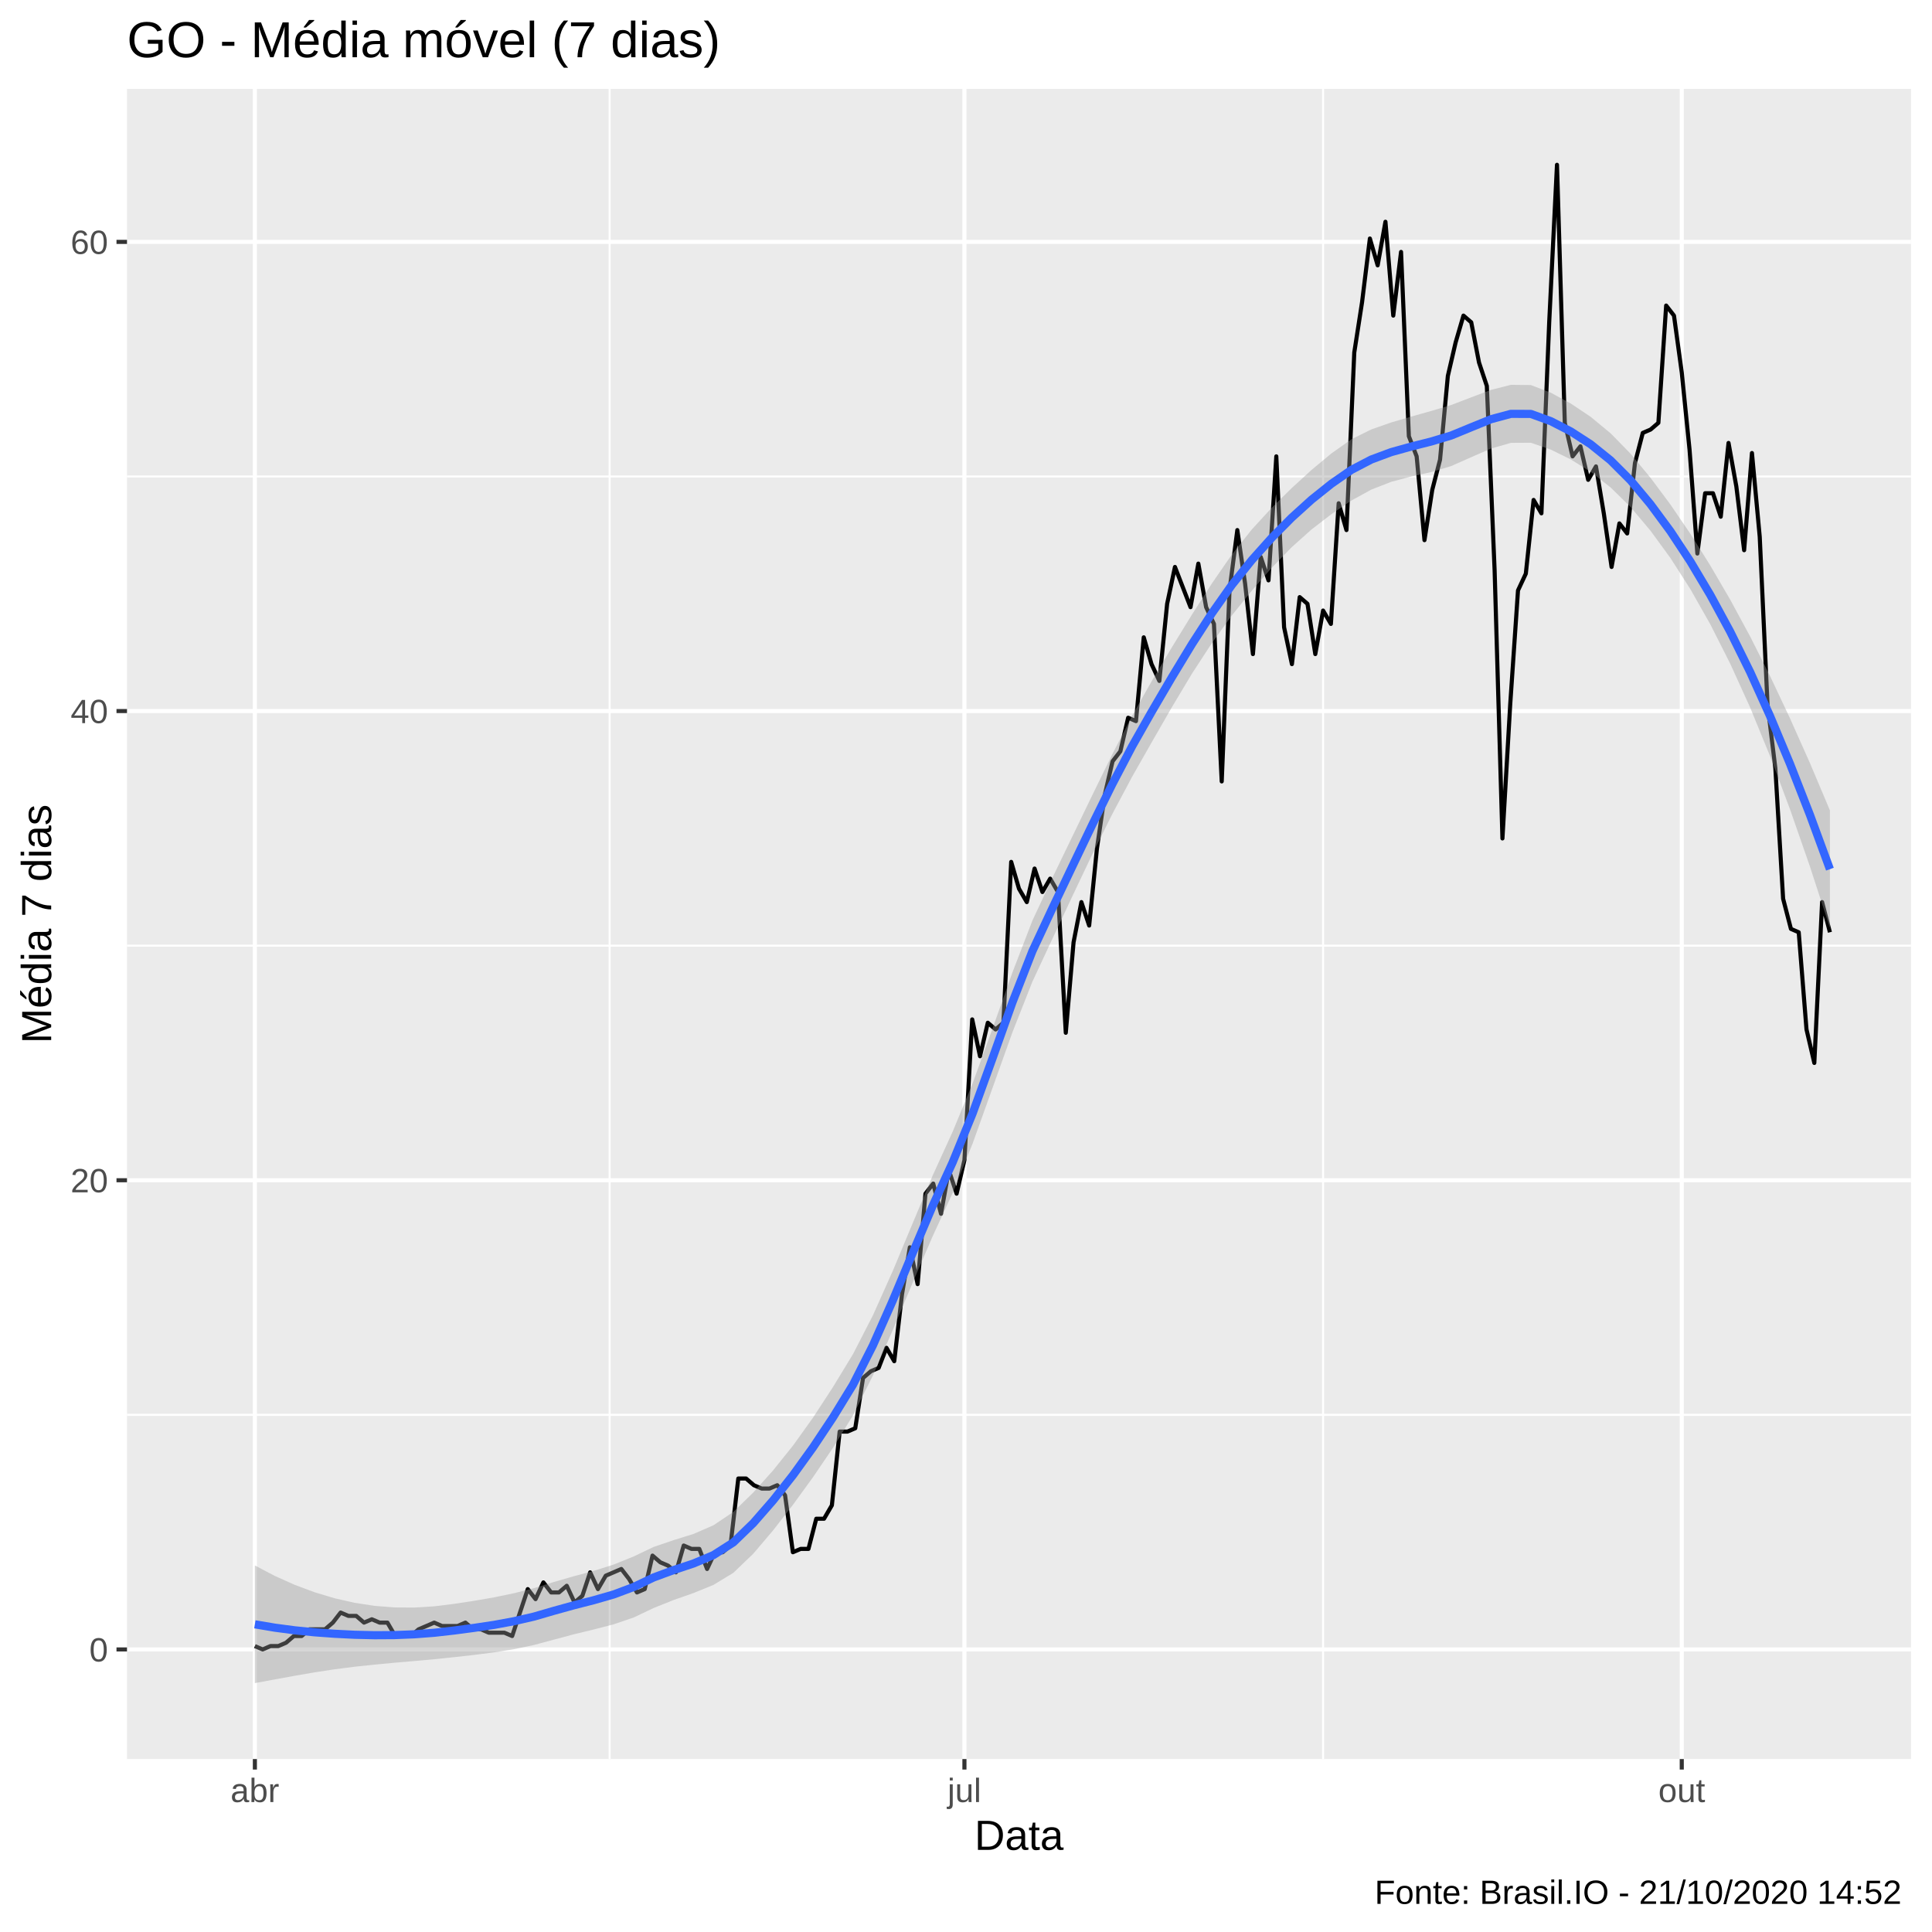
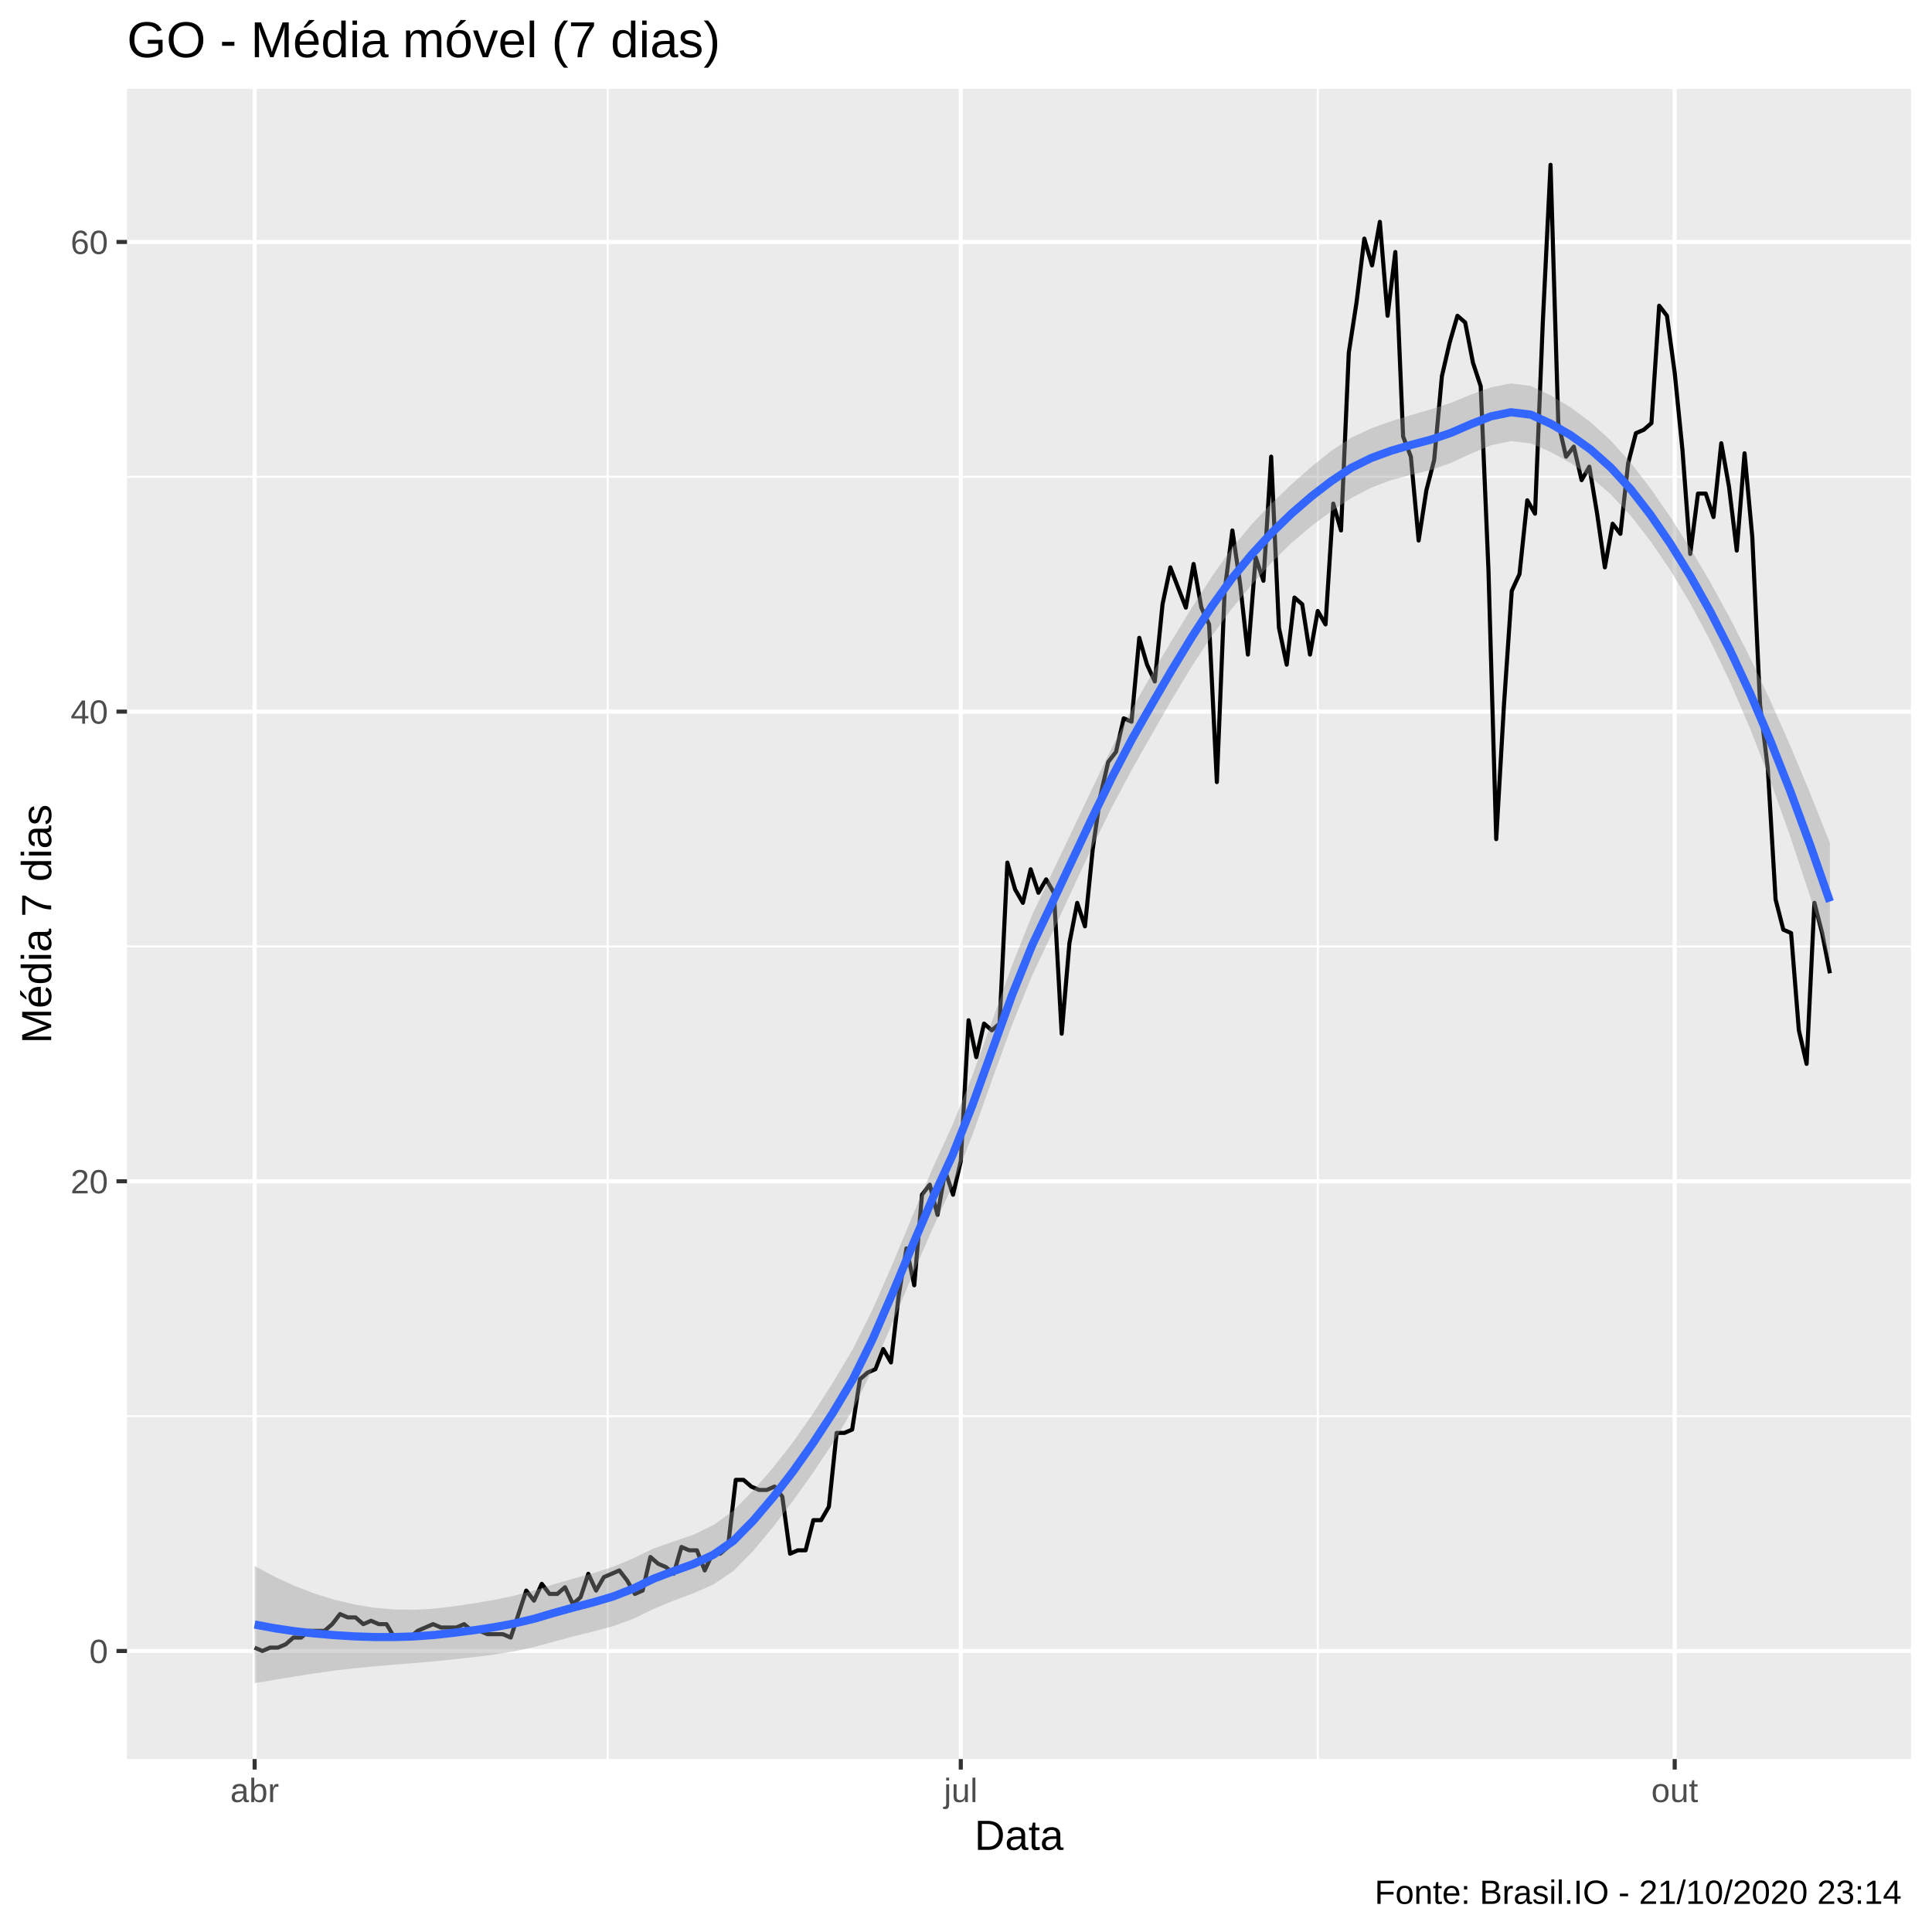
<svg xmlns="http://www.w3.org/2000/svg" viewBox="0 0 504.00 504.00">
  <defs>
    <style type="text/css">
    line, polyline, polygon, path, rect, circle {
      fill: none;
      stroke: #000000;
      stroke-linecap: round;
      stroke-linejoin: round;
      stroke-miterlimit: 10.00;
    }
  </style>
  </defs>
  <rect width="100%" height="100%" style="stroke: none; fill: #FFFFFF;" />
  <rect x="0.00" y="0.00" width="504.00" height="504.00" style="stroke-width: 1.07; stroke: #FFFFFF; fill: #FFFFFF;" />
  <defs>
    <clipPath id="cpMzMuMTN8NDk4LjUyfDQ1OC44OHwyMy4xOQ==">
      <rect x="33.13" y="23.19" width="465.39" height="435.69" />
    </clipPath>
  </defs>
  <rect x="33.13" y="23.19" width="465.39" height="435.69" style="stroke-width: 1.07; stroke: none; fill: #EBEBEB;" clip-path="url(#cpMzMuMTN8NDk4LjUyfDQ1OC44OHwyMy4xOQ==)" />
-   <polyline points="33.13,369.09 498.52,369.09 " style="stroke-width: 0.53; stroke: #FFFFFF; stroke-linecap: butt;" clip-path="url(#cpMzMuMTN8NDk4LjUyfDQ1OC44OHwyMy4xOQ==)" />
-   <polyline points="33.13,246.69 498.52,246.69 " style="stroke-width: 0.53; stroke: #FFFFFF; stroke-linecap: butt;" clip-path="url(#cpMzMuMTN8NDk4LjUyfDQ1OC44OHwyMy4xOQ==)" />
-   <polyline points="33.13,124.30 498.52,124.30 " style="stroke-width: 0.53; stroke: #FFFFFF; stroke-linecap: butt;" clip-path="url(#cpMzMuMTN8NDk4LjUyfDQ1OC44OHwyMy4xOQ==)" />
-   <polyline points="159.04,458.88 159.04,23.19 " style="stroke-width: 0.53; stroke: #FFFFFF; stroke-linecap: butt;" clip-path="url(#cpMzMuMTN8NDk4LjUyfDQ1OC44OHwyMy4xOQ==)" />
-   <polyline points="345.15,458.88 345.15,23.19 " style="stroke-width: 0.53; stroke: #FFFFFF; stroke-linecap: butt;" clip-path="url(#cpMzMuMTN8NDk4LjUyfDQ1OC44OHwyMy4xOQ==)" />
-   <polyline points="33.13,430.29 498.52,430.29 " style="stroke-width: 1.07; stroke: #FFFFFF; stroke-linecap: butt;" clip-path="url(#cpMzMuMTN8NDk4LjUyfDQ1OC44OHwyMy4xOQ==)" />
-   <polyline points="33.13,307.89 498.52,307.89 " style="stroke-width: 1.07; stroke: #FFFFFF; stroke-linecap: butt;" clip-path="url(#cpMzMuMTN8NDk4LjUyfDQ1OC44OHwyMy4xOQ==)" />
-   <polyline points="33.13,185.49 498.52,185.49 " style="stroke-width: 1.07; stroke: #FFFFFF; stroke-linecap: butt;" clip-path="url(#cpMzMuMTN8NDk4LjUyfDQ1OC44OHwyMy4xOQ==)" />
-   <polyline points="33.13,63.10 498.52,63.10 " style="stroke-width: 1.07; stroke: #FFFFFF; stroke-linecap: butt;" clip-path="url(#cpMzMuMTN8NDk4LjUyfDQ1OC44OHwyMy4xOQ==)" />
-   <polyline points="66.49,458.88 66.49,23.19 " style="stroke-width: 1.07; stroke: #FFFFFF; stroke-linecap: butt;" clip-path="url(#cpMzMuMTN8NDk4LjUyfDQ1OC44OHwyMy4xOQ==)" />
-   <polyline points="251.59,458.88 251.59,23.19 " style="stroke-width: 1.07; stroke: #FFFFFF; stroke-linecap: butt;" clip-path="url(#cpMzMuMTN8NDk4LjUyfDQ1OC44OHwyMy4xOQ==)" />
-   <polyline points="438.72,458.88 438.72,23.19 " style="stroke-width: 1.07; stroke: #FFFFFF; stroke-linecap: butt;" clip-path="url(#cpMzMuMTN8NDk4LjUyfDQ1OC44OHwyMy4xOQ==)" />
-   <polyline points="66.49,429.41 68.52,430.29 70.55,429.41 72.59,429.41 74.62,428.54 76.66,426.79 78.69,426.79 80.72,425.04 82.76,425.04 84.79,425.04 86.83,423.29 88.86,420.67 90.90,421.54 92.93,421.54 94.96,423.29 97.00,422.42 99.03,423.29 101.07,423.29 103.10,426.79 105.13,426.79 107.17,426.79 109.20,425.04 111.24,424.17 113.27,423.29 115.30,424.17 117.34,424.17 119.37,424.17 121.41,423.29 123.44,425.04 125.47,425.04 127.51,425.92 129.54,425.92 131.58,425.92 133.61,426.79 135.64,420.67 137.68,414.55 139.71,417.17 141.75,412.80 143.78,415.42 145.81,415.42 147.85,413.68 149.88,418.05 151.92,416.30 153.95,410.18 155.99,414.55 158.02,411.05 160.05,410.18 162.09,409.30 164.12,411.93 166.16,415.42 168.19,414.55 170.22,405.81 172.26,407.56 174.29,408.43 176.33,410.18 178.36,403.18 180.39,404.06 182.43,404.06 184.46,409.30 186.50,404.93 188.53,404.93 190.56,403.18 192.60,385.70 194.63,385.70 196.67,387.45 198.70,388.32 200.73,388.32 202.77,387.45 204.80,390.07 206.84,404.93 208.87,404.06 210.90,404.06 212.94,396.19 214.97,396.19 217.01,392.69 219.04,373.46 221.07,373.46 223.11,372.59 225.14,359.47 227.18,357.72 229.21,356.85 231.25,351.60 233.28,355.10 235.31,337.62 237.35,325.38 239.38,334.99 241.42,311.39 243.45,308.76 245.48,316.63 247.52,305.27 249.55,311.39 251.59,302.64 253.62,265.93 255.65,275.54 257.69,266.80 259.72,268.55 261.76,266.80 263.79,224.84 265.82,231.83 267.86,235.33 269.89,226.58 271.93,232.70 273.96,229.21 275.99,232.70 278.03,269.42 280.06,245.82 282.10,235.33 284.13,241.45 286.16,221.34 288.20,207.35 290.23,198.61 292.27,195.99 294.30,187.24 296.34,188.12 298.37,166.26 300.40,173.25 302.44,177.63 304.47,157.52 306.51,147.90 308.54,153.15 310.57,158.39 312.61,147.03 314.64,158.39 316.68,162.76 318.71,203.85 320.74,154.02 322.78,138.28 324.81,152.27 326.85,170.63 328.88,145.28 330.91,151.40 332.95,119.05 334.98,163.64 337.02,173.25 339.05,155.77 341.08,157.52 343.12,170.63 345.15,159.27 347.19,162.76 349.22,131.29 351.25,138.28 353.29,91.95 355.32,78.83 357.36,62.22 359.39,69.22 361.42,57.85 363.46,82.33 365.49,65.72 367.53,113.80 369.56,119.05 371.60,140.91 373.63,127.79 375.66,119.92 377.70,98.07 379.73,89.33 381.77,82.33 383.80,84.08 385.83,94.57 387.87,100.69 389.90,148.78 391.94,218.72 393.97,183.75 396.00,154.02 398.04,149.65 400.07,130.42 402.11,133.91 404.14,84.08 406.17,42.99 408.21,110.31 410.24,119.05 412.28,116.43 414.31,125.17 416.34,121.67 418.38,133.91 420.41,147.90 422.45,136.54 424.48,139.16 426.51,120.80 428.55,112.93 430.58,112.06 432.62,110.31 434.65,79.71 436.69,82.33 438.72,97.19 440.75,117.30 442.79,144.40 444.82,128.67 446.86,128.67 448.89,134.79 450.92,115.55 452.96,126.92 454.99,143.53 457.03,118.18 459.06,140.03 461.09,183.75 463.13,200.36 465.16,234.45 467.20,242.32 469.23,243.20 471.26,268.55 473.30,277.29 475.33,235.33 477.37,243.20 " style="stroke-width: 1.07; stroke-linecap: butt;" clip-path="url(#cpMzMuMTN8NDk4LjUyfDQ1OC44OHwyMy4xOQ==)" />
-   <polygon points="66.49,408.38 71.69,411.11 76.89,413.44 82.09,415.38 87.29,416.94 92.49,418.12 97.69,418.92 102.89,419.33 108.09,419.36 113.30,419.04 118.50,418.39 123.70,417.60 128.90,416.70 134.10,415.62 139.30,414.30 144.50,412.69 149.70,411.19 154.90,409.79 160.10,408.14 165.31,406.03 170.51,403.55 175.71,401.78 180.91,400.16 186.11,397.90 191.31,394.41 196.51,389.35 201.71,383.54 206.91,377.06 212.11,369.79 217.32,361.80 222.52,353.25 227.72,343.13 232.92,331.50 238.12,319.03 243.32,306.62 248.52,295.22 253.72,282.61 258.92,268.32 264.12,253.65 269.33,240.14 274.53,229.00 279.73,218.24 284.93,207.47 290.13,196.84 295.33,186.73 300.53,177.55 305.73,168.82 310.93,160.35 316.14,152.21 321.34,144.68 326.54,138.15 331.74,132.48 336.94,127.35 342.14,122.59 347.34,118.27 352.54,114.60 357.74,112.02 362.94,110.20 368.15,108.67 373.35,107.21 378.55,105.66 383.75,103.67 388.95,101.71 394.15,100.39 399.35,100.45 404.55,102.44 409.75,105.25 414.95,108.73 420.16,113.04 425.36,118.35 430.56,124.63 435.76,131.61 440.96,139.24 446.16,147.52 451.36,156.44 456.56,166.04 461.76,176.37 466.96,187.40 472.17,199.09 477.37,211.40 477.37,242.09 472.17,226.09 466.96,211.12 461.76,197.26 456.56,184.57 451.36,173.13 446.16,162.85 440.96,153.68 435.76,145.56 430.56,138.44 425.36,132.26 420.16,127.16 414.95,123.08 409.75,119.84 404.55,117.29 399.35,115.50 394.15,115.53 388.95,117.02 383.75,119.29 378.55,121.59 373.35,123.15 368.15,124.31 362.94,125.69 357.74,127.72 352.54,130.57 347.34,134.12 342.14,138.12 336.94,142.77 331.74,148.14 326.54,154.11 321.34,160.56 316.14,167.76 310.93,175.76 305.73,184.45 300.53,193.50 295.33,202.64 290.13,212.42 284.93,222.88 279.73,233.84 274.53,244.92 269.33,256.07 264.12,269.27 258.92,283.81 253.72,298.33 248.52,311.20 243.32,322.46 238.12,334.54 232.92,346.92 227.72,358.81 222.52,369.22 217.32,377.66 212.11,385.32 206.91,392.48 201.71,399.19 196.51,405.31 191.31,410.30 186.11,413.46 180.91,415.58 175.71,417.40 170.51,419.48 165.31,421.95 160.10,423.73 154.90,425.08 149.70,426.34 144.50,427.73 139.30,429.13 134.10,430.22 128.90,431.05 123.70,431.72 118.50,432.30 113.30,432.84 108.09,433.31 102.89,433.76 97.69,434.25 92.49,434.80 87.29,435.47 82.09,436.26 76.89,437.16 71.69,438.11 66.49,439.07 " style="stroke-width: 0.00; stroke: none; fill: #999999; fill-opacity: 0.40;" clip-path="url(#cpMzMuMTN8NDk4LjUyfDQ1OC44OHwyMy4xOQ==)" />
-   <polyline points="66.49,408.38 71.69,411.11 76.89,413.44 82.09,415.38 87.29,416.94 92.49,418.12 97.69,418.92 102.89,419.33 108.09,419.36 113.30,419.04 118.50,418.39 123.70,417.60 128.90,416.70 134.10,415.62 139.30,414.30 144.50,412.69 149.70,411.19 154.90,409.79 160.10,408.14 165.31,406.03 170.51,403.55 175.71,401.78 180.91,400.16 186.11,397.90 191.31,394.41 196.51,389.35 201.71,383.54 206.91,377.06 212.11,369.79 217.32,361.80 222.52,353.25 227.72,343.13 232.92,331.50 238.12,319.03 243.32,306.62 248.52,295.22 253.72,282.61 258.92,268.32 264.12,253.65 269.33,240.14 274.53,229.00 279.73,218.24 284.93,207.47 290.13,196.84 295.33,186.73 300.53,177.55 305.73,168.82 310.93,160.35 316.14,152.21 321.34,144.68 326.54,138.15 331.74,132.48 336.94,127.35 342.14,122.59 347.34,118.27 352.54,114.60 357.74,112.02 362.94,110.20 368.15,108.67 373.35,107.21 378.55,105.66 383.75,103.67 388.95,101.71 394.15,100.39 399.35,100.45 404.55,102.44 409.75,105.25 414.95,108.73 420.16,113.04 425.36,118.35 430.56,124.63 435.76,131.61 440.96,139.24 446.16,147.52 451.36,156.44 456.56,166.04 461.76,176.37 466.96,187.40 472.17,199.09 477.37,211.40 " style="stroke-width: 2.13; stroke: none;" clip-path="url(#cpMzMuMTN8NDk4LjUyfDQ1OC44OHwyMy4xOQ==)" />
-   <polyline points="477.37,242.09 472.17,226.09 466.96,211.12 461.76,197.26 456.56,184.57 451.36,173.13 446.16,162.85 440.96,153.68 435.76,145.56 430.56,138.44 425.36,132.26 420.16,127.16 414.95,123.08 409.75,119.84 404.55,117.29 399.35,115.50 394.15,115.53 388.95,117.02 383.75,119.29 378.55,121.59 373.35,123.15 368.15,124.31 362.94,125.69 357.74,127.72 352.54,130.57 347.34,134.12 342.14,138.12 336.94,142.77 331.74,148.14 326.54,154.11 321.34,160.56 316.14,167.76 310.93,175.76 305.73,184.45 300.53,193.50 295.33,202.64 290.13,212.42 284.93,222.88 279.73,233.84 274.53,244.92 269.33,256.07 264.12,269.27 258.92,283.81 253.72,298.33 248.52,311.20 243.32,322.46 238.12,334.54 232.92,346.92 227.72,358.81 222.52,369.22 217.32,377.66 212.11,385.32 206.91,392.48 201.71,399.19 196.51,405.31 191.31,410.30 186.11,413.46 180.91,415.58 175.71,417.40 170.51,419.48 165.31,421.95 160.10,423.73 154.90,425.08 149.70,426.34 144.50,427.73 139.30,429.13 134.10,430.22 128.90,431.05 123.70,431.72 118.50,432.30 113.30,432.84 108.09,433.31 102.89,433.76 97.69,434.25 92.49,434.80 87.29,435.47 82.09,436.26 76.89,437.16 71.69,438.11 66.49,439.07 " style="stroke-width: 2.13; stroke: none;" clip-path="url(#cpMzMuMTN8NDk4LjUyfDQ1OC44OHwyMy4xOQ==)" />
-   <polyline points="66.49,423.73 71.69,424.61 76.89,425.30 82.09,425.82 87.29,426.20 92.49,426.46 97.69,426.58 102.89,426.55 108.09,426.34 113.30,425.94 118.50,425.35 123.70,424.66 128.90,423.88 134.10,422.92 139.30,421.72 144.50,420.21 149.70,418.77 154.90,417.44 160.10,415.94 165.31,413.99 170.51,411.51 175.71,409.59 180.91,407.87 186.11,405.68 191.31,402.36 196.51,397.33 201.71,391.37 206.91,384.77 212.11,377.56 217.32,369.73 222.52,361.24 227.72,350.97 232.92,339.21 238.12,326.79 243.32,314.54 248.52,303.21 253.72,290.47 258.92,276.07 264.12,261.46 269.33,248.11 274.53,236.96 279.73,226.04 284.93,215.17 290.13,204.63 295.33,194.69 300.53,185.52 305.73,176.64 310.93,168.06 316.14,159.99 321.34,152.62 326.54,146.13 331.74,140.31 336.94,135.06 342.14,130.35 347.34,126.19 352.54,122.58 357.74,119.87 362.94,117.94 368.15,116.49 373.35,115.18 378.55,113.62 383.75,111.48 388.95,109.36 394.15,107.96 399.35,107.98 404.55,109.87 409.75,112.54 414.95,115.90 420.16,120.10 425.36,125.30 430.56,131.54 435.76,138.58 440.96,146.46 446.16,155.19 451.36,164.78 456.56,175.30 461.76,186.81 466.96,199.26 472.17,212.59 477.37,226.74 " style="stroke-width: 2.13; stroke: #3366FF; stroke-linecap: butt;" clip-path="url(#cpMzMuMTN8NDk4LjUyfDQ1OC44OHwyMy4xOQ==)" />
+   <polyline points="33.13,369.43 498.52,369.43 " style="stroke-width: 0.53; stroke: #FFFFFF; stroke-linecap: butt;" clip-path="url(#cpMzMuMTN8NDk4LjUyfDQ1OC44OHwyMy4xOQ==)" />
+   <polyline points="33.13,246.90 498.52,246.90 " style="stroke-width: 0.53; stroke: #FFFFFF; stroke-linecap: butt;" clip-path="url(#cpMzMuMTN8NDk4LjUyfDQ1OC44OHwyMy4xOQ==)" />
+   <polyline points="33.13,124.38 498.52,124.38 " style="stroke-width: 0.53; stroke: #FFFFFF; stroke-linecap: butt;" clip-path="url(#cpMzMuMTN8NDk4LjUyfDQ1OC44OHwyMy4xOQ==)" />
+   <polyline points="158.53,458.88 158.53,23.19 " style="stroke-width: 0.53; stroke: #FFFFFF; stroke-linecap: butt;" clip-path="url(#cpMzMuMTN8NDk4LjUyfDQ1OC44OHwyMy4xOQ==)" />
+   <polyline points="343.76,458.88 343.76,23.19 " style="stroke-width: 0.53; stroke: #FFFFFF; stroke-linecap: butt;" clip-path="url(#cpMzMuMTN8NDk4LjUyfDQ1OC44OHwyMy4xOQ==)" />
+   <polyline points="33.13,430.69 498.52,430.69 " style="stroke-width: 1.07; stroke: #FFFFFF; stroke-linecap: butt;" clip-path="url(#cpMzMuMTN8NDk4LjUyfDQ1OC44OHwyMy4xOQ==)" />
+   <polyline points="33.13,308.16 498.52,308.16 " style="stroke-width: 1.07; stroke: #FFFFFF; stroke-linecap: butt;" clip-path="url(#cpMzMuMTN8NDk4LjUyfDQ1OC44OHwyMy4xOQ==)" />
+   <polyline points="33.13,185.64 498.52,185.64 " style="stroke-width: 1.07; stroke: #FFFFFF; stroke-linecap: butt;" clip-path="url(#cpMzMuMTN8NDk4LjUyfDQ1OC44OHwyMy4xOQ==)" />
+   <polyline points="33.13,63.12 498.52,63.12 " style="stroke-width: 1.07; stroke: #FFFFFF; stroke-linecap: butt;" clip-path="url(#cpMzMuMTN8NDk4LjUyfDQ1OC44OHwyMy4xOQ==)" />
+   <polyline points="66.43,458.88 66.43,23.19 " style="stroke-width: 1.07; stroke: #FFFFFF; stroke-linecap: butt;" clip-path="url(#cpMzMuMTN8NDk4LjUyfDQ1OC44OHwyMy4xOQ==)" />
+   <polyline points="250.64,458.88 250.64,23.19 " style="stroke-width: 1.07; stroke: #FFFFFF; stroke-linecap: butt;" clip-path="url(#cpMzMuMTN8NDk4LjUyfDQ1OC44OHwyMy4xOQ==)" />
+   <polyline points="436.88,458.88 436.88,23.19 " style="stroke-width: 1.07; stroke: #FFFFFF; stroke-linecap: butt;" clip-path="url(#cpMzMuMTN8NDk4LjUyfDQ1OC44OHwyMy4xOQ==)" />
+   <polyline points="66.43,429.81 68.45,430.69 70.48,429.81 72.50,429.81 74.53,428.94 76.55,427.19 78.57,427.19 80.60,425.44 82.62,425.44 84.65,425.44 86.67,423.69 88.70,421.06 90.72,421.93 92.74,421.93 94.77,423.69 96.79,422.81 98.82,423.69 100.84,423.69 102.87,427.19 104.89,427.19 106.91,427.19 108.94,425.44 110.96,424.56 112.99,423.69 115.01,424.56 117.04,424.56 119.06,424.56 121.08,423.69 123.11,425.44 125.13,425.44 127.16,426.31 129.18,426.31 131.21,426.31 133.23,427.19 135.26,421.06 137.28,414.93 139.30,417.56 141.33,413.18 143.35,415.81 145.38,415.81 147.40,414.06 149.43,418.43 151.45,416.68 153.47,410.56 155.50,414.93 157.52,411.43 159.55,410.56 161.57,409.68 163.60,412.31 165.62,415.81 167.64,414.93 169.67,406.18 171.69,407.93 173.72,408.81 175.74,410.56 177.77,403.56 179.79,404.43 181.81,404.43 183.84,409.68 185.86,405.31 187.89,405.31 189.91,403.56 191.94,386.05 193.96,386.05 195.98,387.80 198.01,388.68 200.03,388.68 202.06,387.80 204.08,390.43 206.11,405.31 208.13,404.43 210.16,404.43 212.18,396.56 214.20,396.56 216.23,393.05 218.25,373.80 220.28,373.80 222.30,372.93 224.33,359.80 226.35,358.05 228.37,357.17 230.40,351.92 232.42,355.42 234.45,337.92 236.47,325.67 238.50,335.29 240.52,311.66 242.54,309.04 244.57,316.92 246.59,305.54 248.62,311.66 250.64,302.91 252.67,266.16 254.69,275.78 256.71,267.03 258.74,268.78 260.76,267.03 262.79,225.02 264.81,232.02 266.84,235.53 268.86,226.77 270.89,232.90 272.91,229.40 274.93,232.90 276.96,269.66 278.98,246.03 281.01,235.53 283.03,241.65 285.06,221.52 287.08,207.52 289.10,198.77 291.13,196.14 293.15,187.39 295.18,188.27 297.20,166.39 299.23,173.39 301.25,177.76 303.27,157.64 305.30,148.01 307.32,153.26 309.35,158.51 311.37,147.13 313.40,158.51 315.42,162.89 317.44,204.02 319.47,154.14 321.49,138.38 323.52,152.39 325.54,170.76 327.57,145.38 329.59,151.51 331.61,119.13 333.64,163.76 335.66,173.39 337.69,155.89 339.71,157.64 341.74,170.76 343.76,159.39 345.79,162.89 347.81,131.38 349.83,138.38 351.86,92.00 353.88,78.87 355.91,62.24 357.93,69.24 359.96,57.87 361.98,82.37 364.00,65.74 366.03,113.88 368.05,119.13 370.08,141.01 372.10,127.88 374.13,120.00 376.15,98.13 378.17,89.37 380.20,82.37 382.22,84.12 384.25,94.62 386.27,100.75 388.30,148.88 390.32,218.90 392.34,183.89 394.37,154.14 396.39,149.76 398.42,130.51 400.44,134.01 402.47,84.12 404.49,42.99 406.51,110.38 408.54,119.13 410.56,116.50 412.59,125.26 414.61,121.75 416.64,134.01 418.66,148.01 420.69,136.63 422.71,139.26 424.73,120.88 426.76,113.00 428.78,112.13 430.81,110.38 432.83,79.75 434.86,82.37 436.88,97.25 438.90,117.38 440.93,144.51 442.95,128.76 444.98,128.76 447.00,134.88 449.03,115.63 451.05,127.01 453.07,143.63 455.10,118.25 457.12,140.13 459.15,183.89 461.17,200.52 463.20,234.65 465.22,242.53 467.24,243.40 469.27,268.78 471.29,277.53 473.32,235.53 475.34,243.40 477.37,253.90 " style="stroke-width: 1.07; stroke-linecap: butt;" clip-path="url(#cpMzMuMTN8NDk4LjUyfDQ1OC44OHwyMy4xOQ==)" />
+   <polygon points="66.43,408.51 71.63,411.31 76.83,413.70 82.03,415.70 87.24,417.31 92.44,418.55 97.64,419.41 102.84,419.87 108.04,419.94 113.24,419.65 118.45,419.02 123.65,418.26 128.85,417.36 134.05,416.28 139.25,414.94 144.45,413.28 149.66,411.79 154.86,410.37 160.06,408.68 165.26,406.49 170.46,403.97 175.66,402.15 180.87,400.37 186.07,397.87 191.27,394.11 196.47,388.83 201.67,382.87 206.88,376.21 212.08,368.77 217.28,360.66 222.48,351.94 227.68,341.51 232.88,329.63 238.09,317.07 243.29,304.75 248.49,293.44 253.69,280.51 258.89,266.12 264.09,251.61 269.30,238.57 274.50,227.64 279.70,216.72 284.90,205.74 290.10,194.97 295.31,184.89 300.51,175.79 305.71,167.04 310.91,158.54 316.11,150.44 321.31,143.07 326.52,136.78 331.72,131.30 336.92,126.34 342.12,121.75 347.32,117.60 352.52,114.16 357.73,111.73 362.93,109.88 368.13,108.27 373.33,106.76 378.53,105.06 383.73,102.95 388.94,101.04 394.14,100.02 399.34,100.69 404.54,103.16 409.74,106.28 414.95,110.15 420.15,114.89 425.35,120.64 430.55,127.40 435.75,134.88 440.95,143.04 446.16,151.88 451.36,161.39 456.56,171.62 461.76,182.63 466.96,194.38 472.16,206.82 477.37,219.91 477.37,250.47 472.16,233.72 466.96,218.03 461.76,203.46 456.56,190.11 451.36,178.04 446.16,167.17 440.95,157.43 435.75,148.78 430.55,141.15 425.35,134.48 420.15,128.92 414.95,124.41 409.74,120.79 404.54,117.91 399.34,115.66 394.14,115.07 388.94,116.18 383.73,118.34 378.53,120.76 373.33,122.60 368.13,123.86 362.93,125.25 357.73,127.21 352.52,129.93 347.32,133.38 342.12,137.22 336.92,141.62 331.72,146.75 326.52,152.54 321.31,158.86 316.11,165.93 310.91,173.83 305.71,182.46 300.51,191.54 295.31,200.69 290.10,210.48 284.90,221.03 279.70,232.13 274.50,243.37 269.30,254.38 264.09,267.16 258.89,281.48 253.69,296.03 248.49,309.24 243.29,320.50 238.09,332.49 232.88,344.92 227.68,357.00 222.48,367.74 217.28,376.42 212.08,384.22 206.88,391.50 201.67,398.34 196.47,404.61 191.27,409.88 186.07,413.34 180.87,415.65 175.66,417.60 170.46,419.74 165.26,422.28 160.06,424.18 154.86,425.59 149.66,426.87 144.45,428.25 139.25,429.69 134.05,430.79 128.85,431.63 123.65,432.29 118.45,432.86 113.24,433.39 108.04,433.84 102.84,434.26 97.64,434.70 92.44,435.20 87.24,435.81 82.03,436.53 76.83,437.35 71.63,438.21 66.43,439.07 " style="stroke-width: 0.00; stroke: none; fill: #999999; fill-opacity: 0.40;" clip-path="url(#cpMzMuMTN8NDk4LjUyfDQ1OC44OHwyMy4xOQ==)" />
+   <polyline points="66.43,408.51 71.63,411.31 76.83,413.70 82.03,415.70 87.24,417.31 92.44,418.55 97.64,419.41 102.84,419.87 108.04,419.94 113.24,419.65 118.45,419.02 123.65,418.26 128.85,417.36 134.05,416.28 139.25,414.94 144.45,413.28 149.66,411.79 154.86,410.37 160.06,408.68 165.26,406.49 170.46,403.97 175.66,402.15 180.87,400.37 186.07,397.87 191.27,394.11 196.47,388.83 201.67,382.87 206.88,376.21 212.08,368.77 217.28,360.66 222.48,351.94 227.68,341.51 232.88,329.63 238.09,317.07 243.29,304.75 248.49,293.44 253.69,280.51 258.89,266.12 264.09,251.61 269.30,238.57 274.50,227.64 279.70,216.72 284.90,205.74 290.10,194.97 295.31,184.89 300.51,175.79 305.71,167.04 310.91,158.54 316.11,150.44 321.31,143.07 326.52,136.78 331.72,131.30 336.92,126.34 342.12,121.75 347.32,117.60 352.52,114.16 357.73,111.73 362.93,109.88 368.13,108.27 373.33,106.76 378.53,105.06 383.73,102.95 388.94,101.04 394.14,100.02 399.34,100.69 404.54,103.16 409.74,106.28 414.95,110.15 420.15,114.89 425.35,120.64 430.55,127.40 435.75,134.88 440.95,143.04 446.16,151.88 451.36,161.39 456.56,171.62 461.76,182.63 466.96,194.38 472.16,206.82 477.37,219.91 " style="stroke-width: 2.13; stroke: none;" clip-path="url(#cpMzMuMTN8NDk4LjUyfDQ1OC44OHwyMy4xOQ==)" />
+   <polyline points="477.37,250.47 472.16,233.72 466.96,218.03 461.76,203.46 456.56,190.11 451.36,178.04 446.16,167.17 440.95,157.43 435.75,148.78 430.55,141.15 425.35,134.48 420.15,128.92 414.95,124.41 409.74,120.79 404.54,117.91 399.34,115.66 394.14,115.07 388.94,116.18 383.73,118.34 378.53,120.76 373.33,122.60 368.13,123.86 362.93,125.25 357.73,127.21 352.52,129.93 347.32,133.38 342.12,137.22 336.92,141.62 331.72,146.75 326.52,152.54 321.31,158.86 316.11,165.93 310.91,173.83 305.71,182.46 300.51,191.54 295.31,200.69 290.10,210.48 284.90,221.03 279.70,232.13 274.50,243.37 269.30,254.38 264.09,267.16 258.89,281.48 253.69,296.03 248.49,309.24 243.29,320.50 238.09,332.49 232.88,344.92 227.68,357.00 222.48,367.74 217.28,376.42 212.08,384.22 206.88,391.50 201.67,398.34 196.47,404.61 191.27,409.88 186.07,413.34 180.87,415.65 175.66,417.60 170.46,419.74 165.26,422.28 160.06,424.18 154.86,425.59 149.66,426.87 144.45,428.25 139.25,429.69 134.05,430.79 128.85,431.63 123.65,432.29 118.45,432.86 113.24,433.39 108.04,433.84 102.84,434.26 97.64,434.70 92.44,435.20 87.24,435.81 82.03,436.53 76.83,437.35 71.63,438.21 66.43,439.07 " style="stroke-width: 2.13; stroke: none;" clip-path="url(#cpMzMuMTN8NDk4LjUyfDQ1OC44OHwyMy4xOQ==)" />
+   <polyline points="66.43,423.79 71.63,424.76 76.83,425.53 82.03,426.12 87.24,426.56 92.44,426.88 97.64,427.05 102.84,427.06 108.04,426.89 113.24,426.52 118.45,425.94 123.65,425.27 128.85,424.50 134.05,423.53 139.25,422.31 144.45,420.77 149.66,419.33 154.86,417.98 160.06,416.43 165.26,414.39 170.46,411.85 175.66,409.87 180.87,408.01 186.07,405.60 191.27,402.00 196.47,396.72 201.67,390.60 206.88,383.85 212.08,376.49 217.28,368.54 222.48,359.84 227.68,349.25 232.88,337.28 238.09,324.78 243.29,312.62 248.49,301.34 253.69,288.27 258.89,273.80 264.09,259.39 269.30,246.47 274.50,235.51 279.70,224.42 284.90,213.39 290.10,202.73 295.31,192.79 300.51,183.66 305.71,174.75 310.91,166.19 316.11,158.19 321.31,150.97 326.52,144.66 331.72,139.02 336.92,133.98 342.12,129.48 347.32,125.49 352.52,122.04 357.73,119.47 362.93,117.57 368.13,116.06 373.33,114.68 378.53,112.91 383.73,110.65 388.94,108.61 394.14,107.54 399.34,108.17 404.54,110.54 409.74,113.54 414.95,117.28 420.15,121.91 425.35,127.56 430.55,134.28 435.75,141.83 440.95,150.24 446.16,159.52 451.36,169.72 456.56,180.87 461.76,193.05 466.96,206.20 472.16,220.27 477.37,235.19 " style="stroke-width: 2.13; stroke: #3366FF; stroke-linecap: butt;" clip-path="url(#cpMzMuMTN8NDk4LjUyfDQ1OC44OHwyMy4xOQ==)" />
  <defs>
    <clipPath id="cpMC4wMHw1MDQuMDB8NTA0LjAwfDAuMDA=">
      <rect x="0.00" y="0.00" width="504.00" height="504.00" />
    </clipPath>
  </defs>
  <g clip-path="url(#cpMC4wMHw1MDQuMDB8NTA0LjAwfDAuMDA=)">
-     <text x="23.30" y="433.44" style="font-size: 8.80px; fill: #4D4D4D; font-family: Arial;" textLength="4.89px" lengthAdjust="spacingAndGlyphs">0</text>
+     <text x="23.30" y="433.84" style="font-size: 8.80px; fill: #4D4D4D; font-family: Arial;" textLength="4.89px" lengthAdjust="spacingAndGlyphs">0</text>
  </g>
  <g clip-path="url(#cpMC4wMHw1MDQuMDB8NTA0LjAwfDAuMDA=)">
-     <text x="18.41" y="311.04" style="font-size: 8.80px; fill: #4D4D4D; font-family: Arial;" textLength="9.79px" lengthAdjust="spacingAndGlyphs">20</text>
+     <text x="18.41" y="311.31" style="font-size: 8.80px; fill: #4D4D4D; font-family: Arial;" textLength="9.79px" lengthAdjust="spacingAndGlyphs">20</text>
  </g>
  <g clip-path="url(#cpMC4wMHw1MDQuMDB8NTA0LjAwfDAuMDA=)">
-     <text x="18.41" y="188.64" style="font-size: 8.80px; fill: #4D4D4D; font-family: Arial;" textLength="9.79px" lengthAdjust="spacingAndGlyphs">40</text>
+     <text x="18.41" y="188.79" style="font-size: 8.80px; fill: #4D4D4D; font-family: Arial;" textLength="9.79px" lengthAdjust="spacingAndGlyphs">40</text>
  </g>
  <g clip-path="url(#cpMC4wMHw1MDQuMDB8NTA0LjAwfDAuMDA=)">
-     <text x="18.41" y="66.25" style="font-size: 8.80px; fill: #4D4D4D; font-family: Arial;" textLength="9.79px" lengthAdjust="spacingAndGlyphs">60</text>
+     <text x="18.41" y="66.27" style="font-size: 8.80px; fill: #4D4D4D; font-family: Arial;" textLength="9.79px" lengthAdjust="spacingAndGlyphs">60</text>
  </g>
-   <polyline points="30.39,430.29 33.13,430.29 " style="stroke-width: 1.07; stroke: #333333; stroke-linecap: butt;" clip-path="url(#cpMC4wMHw1MDQuMDB8NTA0LjAwfDAuMDA=)" />
-   <polyline points="30.39,307.89 33.13,307.89 " style="stroke-width: 1.07; stroke: #333333; stroke-linecap: butt;" clip-path="url(#cpMC4wMHw1MDQuMDB8NTA0LjAwfDAuMDA=)" />
-   <polyline points="30.39,185.49 33.13,185.49 " style="stroke-width: 1.07; stroke: #333333; stroke-linecap: butt;" clip-path="url(#cpMC4wMHw1MDQuMDB8NTA0LjAwfDAuMDA=)" />
-   <polyline points="30.39,63.10 33.13,63.10 " style="stroke-width: 1.07; stroke: #333333; stroke-linecap: butt;" clip-path="url(#cpMC4wMHw1MDQuMDB8NTA0LjAwfDAuMDA=)" />
-   <polyline points="66.49,461.62 66.49,458.88 " style="stroke-width: 1.07; stroke: #333333; stroke-linecap: butt;" clip-path="url(#cpMC4wMHw1MDQuMDB8NTA0LjAwfDAuMDA=)" />
-   <polyline points="251.59,461.62 251.59,458.88 " style="stroke-width: 1.07; stroke: #333333; stroke-linecap: butt;" clip-path="url(#cpMC4wMHw1MDQuMDB8NTA0LjAwfDAuMDA=)" />
-   <polyline points="438.72,461.62 438.72,458.88 " style="stroke-width: 1.07; stroke: #333333; stroke-linecap: butt;" clip-path="url(#cpMC4wMHw1MDQuMDB8NTA0LjAwfDAuMDA=)" />
+   <polyline points="30.39,430.69 33.13,430.69 " style="stroke-width: 1.07; stroke: #333333; stroke-linecap: butt;" clip-path="url(#cpMC4wMHw1MDQuMDB8NTA0LjAwfDAuMDA=)" />
+   <polyline points="30.39,308.16 33.13,308.16 " style="stroke-width: 1.07; stroke: #333333; stroke-linecap: butt;" clip-path="url(#cpMC4wMHw1MDQuMDB8NTA0LjAwfDAuMDA=)" />
+   <polyline points="30.39,185.64 33.13,185.64 " style="stroke-width: 1.07; stroke: #333333; stroke-linecap: butt;" clip-path="url(#cpMC4wMHw1MDQuMDB8NTA0LjAwfDAuMDA=)" />
+   <polyline points="30.39,63.12 33.13,63.12 " style="stroke-width: 1.07; stroke: #333333; stroke-linecap: butt;" clip-path="url(#cpMC4wMHw1MDQuMDB8NTA0LjAwfDAuMDA=)" />
+   <polyline points="66.43,461.62 66.43,458.88 " style="stroke-width: 1.07; stroke: #333333; stroke-linecap: butt;" clip-path="url(#cpMC4wMHw1MDQuMDB8NTA0LjAwfDAuMDA=)" />
+   <polyline points="250.64,461.62 250.64,458.88 " style="stroke-width: 1.07; stroke: #333333; stroke-linecap: butt;" clip-path="url(#cpMC4wMHw1MDQuMDB8NTA0LjAwfDAuMDA=)" />
+   <polyline points="436.88,461.62 436.88,458.88 " style="stroke-width: 1.07; stroke: #333333; stroke-linecap: butt;" clip-path="url(#cpMC4wMHw1MDQuMDB8NTA0LjAwfDAuMDA=)" />
  <g clip-path="url(#cpMC4wMHw1MDQuMDB8NTA0LjAwfDAuMDA=)">
-     <text x="60.13" y="470.11" style="font-size: 8.80px; fill: #4D4D4D; font-family: Arial;" textLength="12.72px" lengthAdjust="spacingAndGlyphs">abr</text>
+     <text x="60.07" y="470.11" style="font-size: 8.80px; fill: #4D4D4D; font-family: Arial;" textLength="12.72px" lengthAdjust="spacingAndGlyphs">abr</text>
  </g>
  <g clip-path="url(#cpMC4wMHw1MDQuMDB8NTA0LjAwfDAuMDA=)">
-     <text x="247.18" y="470.11" style="font-size: 8.80px; fill: #4D4D4D; font-family: Arial;" textLength="8.80px" lengthAdjust="spacingAndGlyphs">jul</text>
+     <text x="246.24" y="470.11" style="font-size: 8.80px; fill: #4D4D4D; font-family: Arial;" textLength="8.80px" lengthAdjust="spacingAndGlyphs">jul</text>
  </g>
  <g clip-path="url(#cpMC4wMHw1MDQuMDB8NTA0LjAwfDAuMDA=)">
-     <text x="432.60" y="470.11" style="font-size: 8.80px; fill: #4D4D4D; font-family: Arial;" textLength="12.23px" lengthAdjust="spacingAndGlyphs">out</text>
+     <text x="430.76" y="470.11" style="font-size: 8.80px; fill: #4D4D4D; font-family: Arial;" textLength="12.23px" lengthAdjust="spacingAndGlyphs">out</text>
  </g>
  <g clip-path="url(#cpMC4wMHw1MDQuMDB8NTA0LjAwfDAuMDA=)">
    <text x="254.21" y="482.57" style="font-size: 11.00px; font-family: Arial;" textLength="23.24px" lengthAdjust="spacingAndGlyphs">Data</text>
  </g>
  <g clip-path="url(#cpMC4wMHw1MDQuMDB8NTA0LjAwfDAuMDA=)">
    <text transform="translate(13.35,272.22) rotate(-90)" style="font-size: 11.00px; font-family: Arial;" textLength="62.37px" lengthAdjust="spacingAndGlyphs">Média 7 dias</text>
  </g>
  <g clip-path="url(#cpMC4wMHw1MDQuMDB8NTA0LjAwfDAuMDA=)">
    <text x="33.13" y="14.93" style="font-size: 13.20px; font-family: Arial;" textLength="154.78px" lengthAdjust="spacingAndGlyphs">GO - Média móvel (7 dias)</text>
  </g>
  <g clip-path="url(#cpMC4wMHw1MDQuMDB8NTA0LjAwfDAuMDA=)">
-     <text x="358.61" y="496.67" style="font-size: 8.80px; font-family: Arial;" textLength="139.91px" lengthAdjust="spacingAndGlyphs">Fonte: Brasil.IO -  21/10/2020 14:52</text>
+     <text x="358.61" y="496.67" style="font-size: 8.80px; font-family: Arial;" textLength="139.91px" lengthAdjust="spacingAndGlyphs">Fonte: Brasil.IO -  21/10/2020 23:14</text>
  </g>
</svg>
